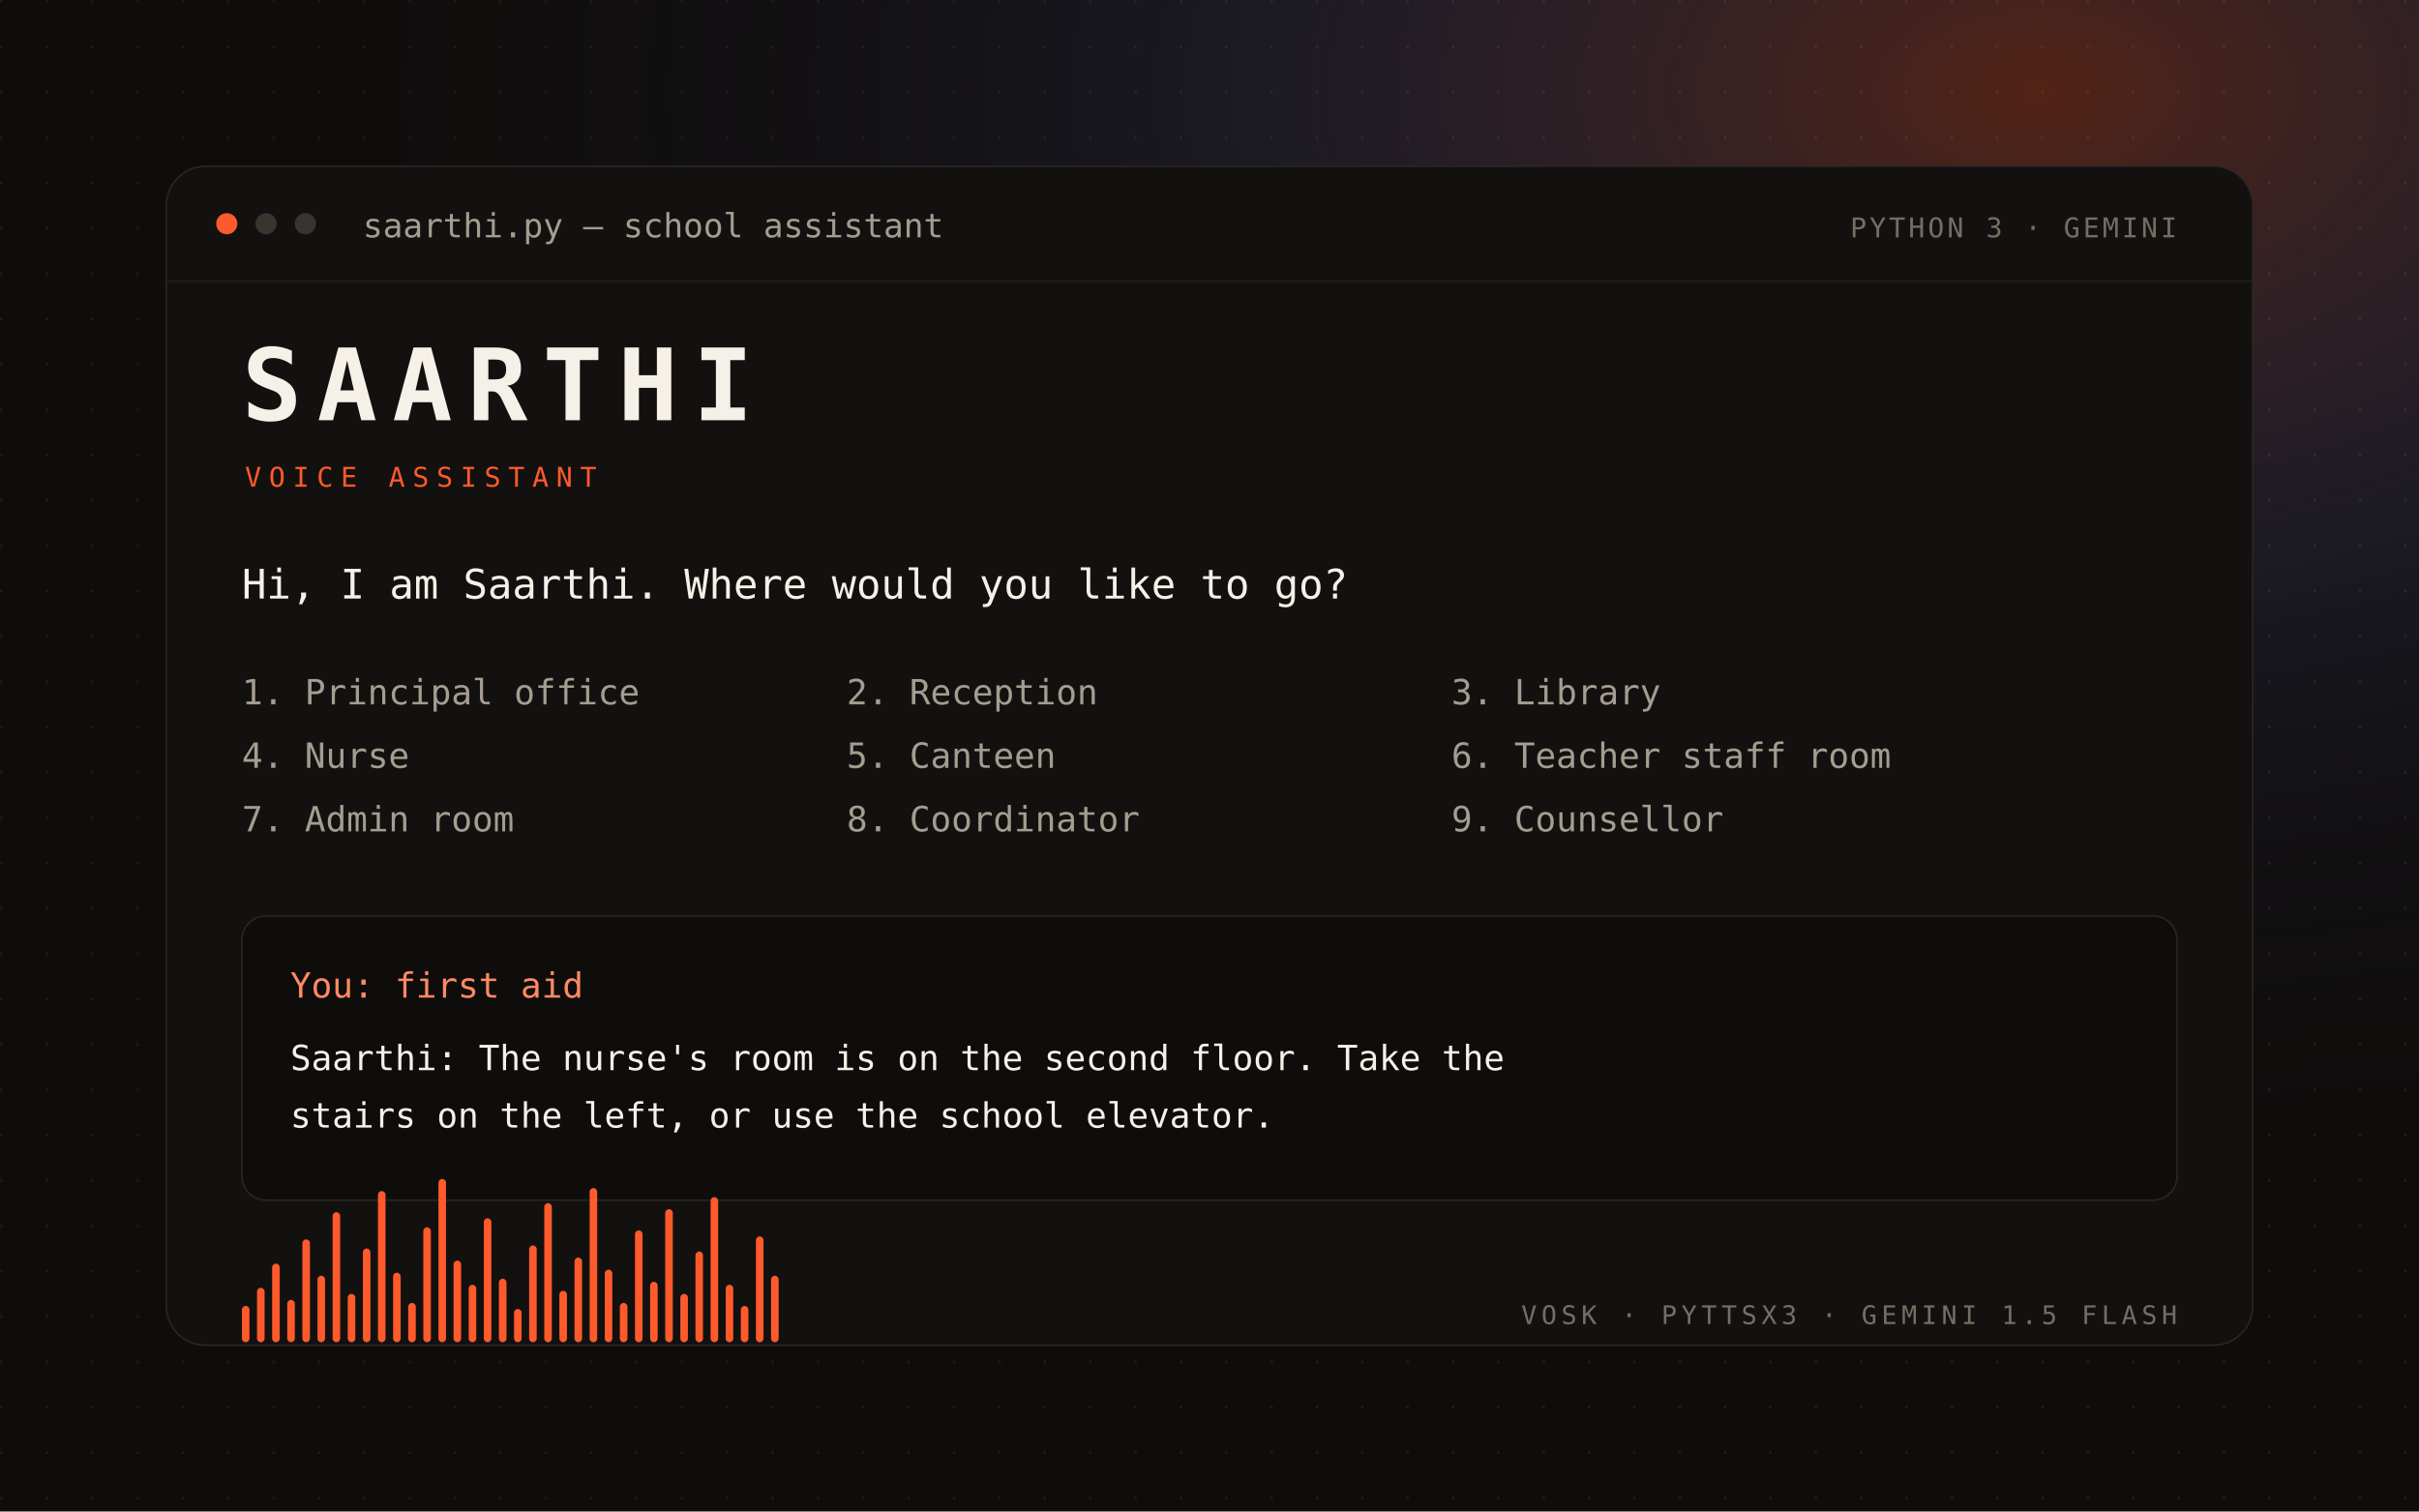
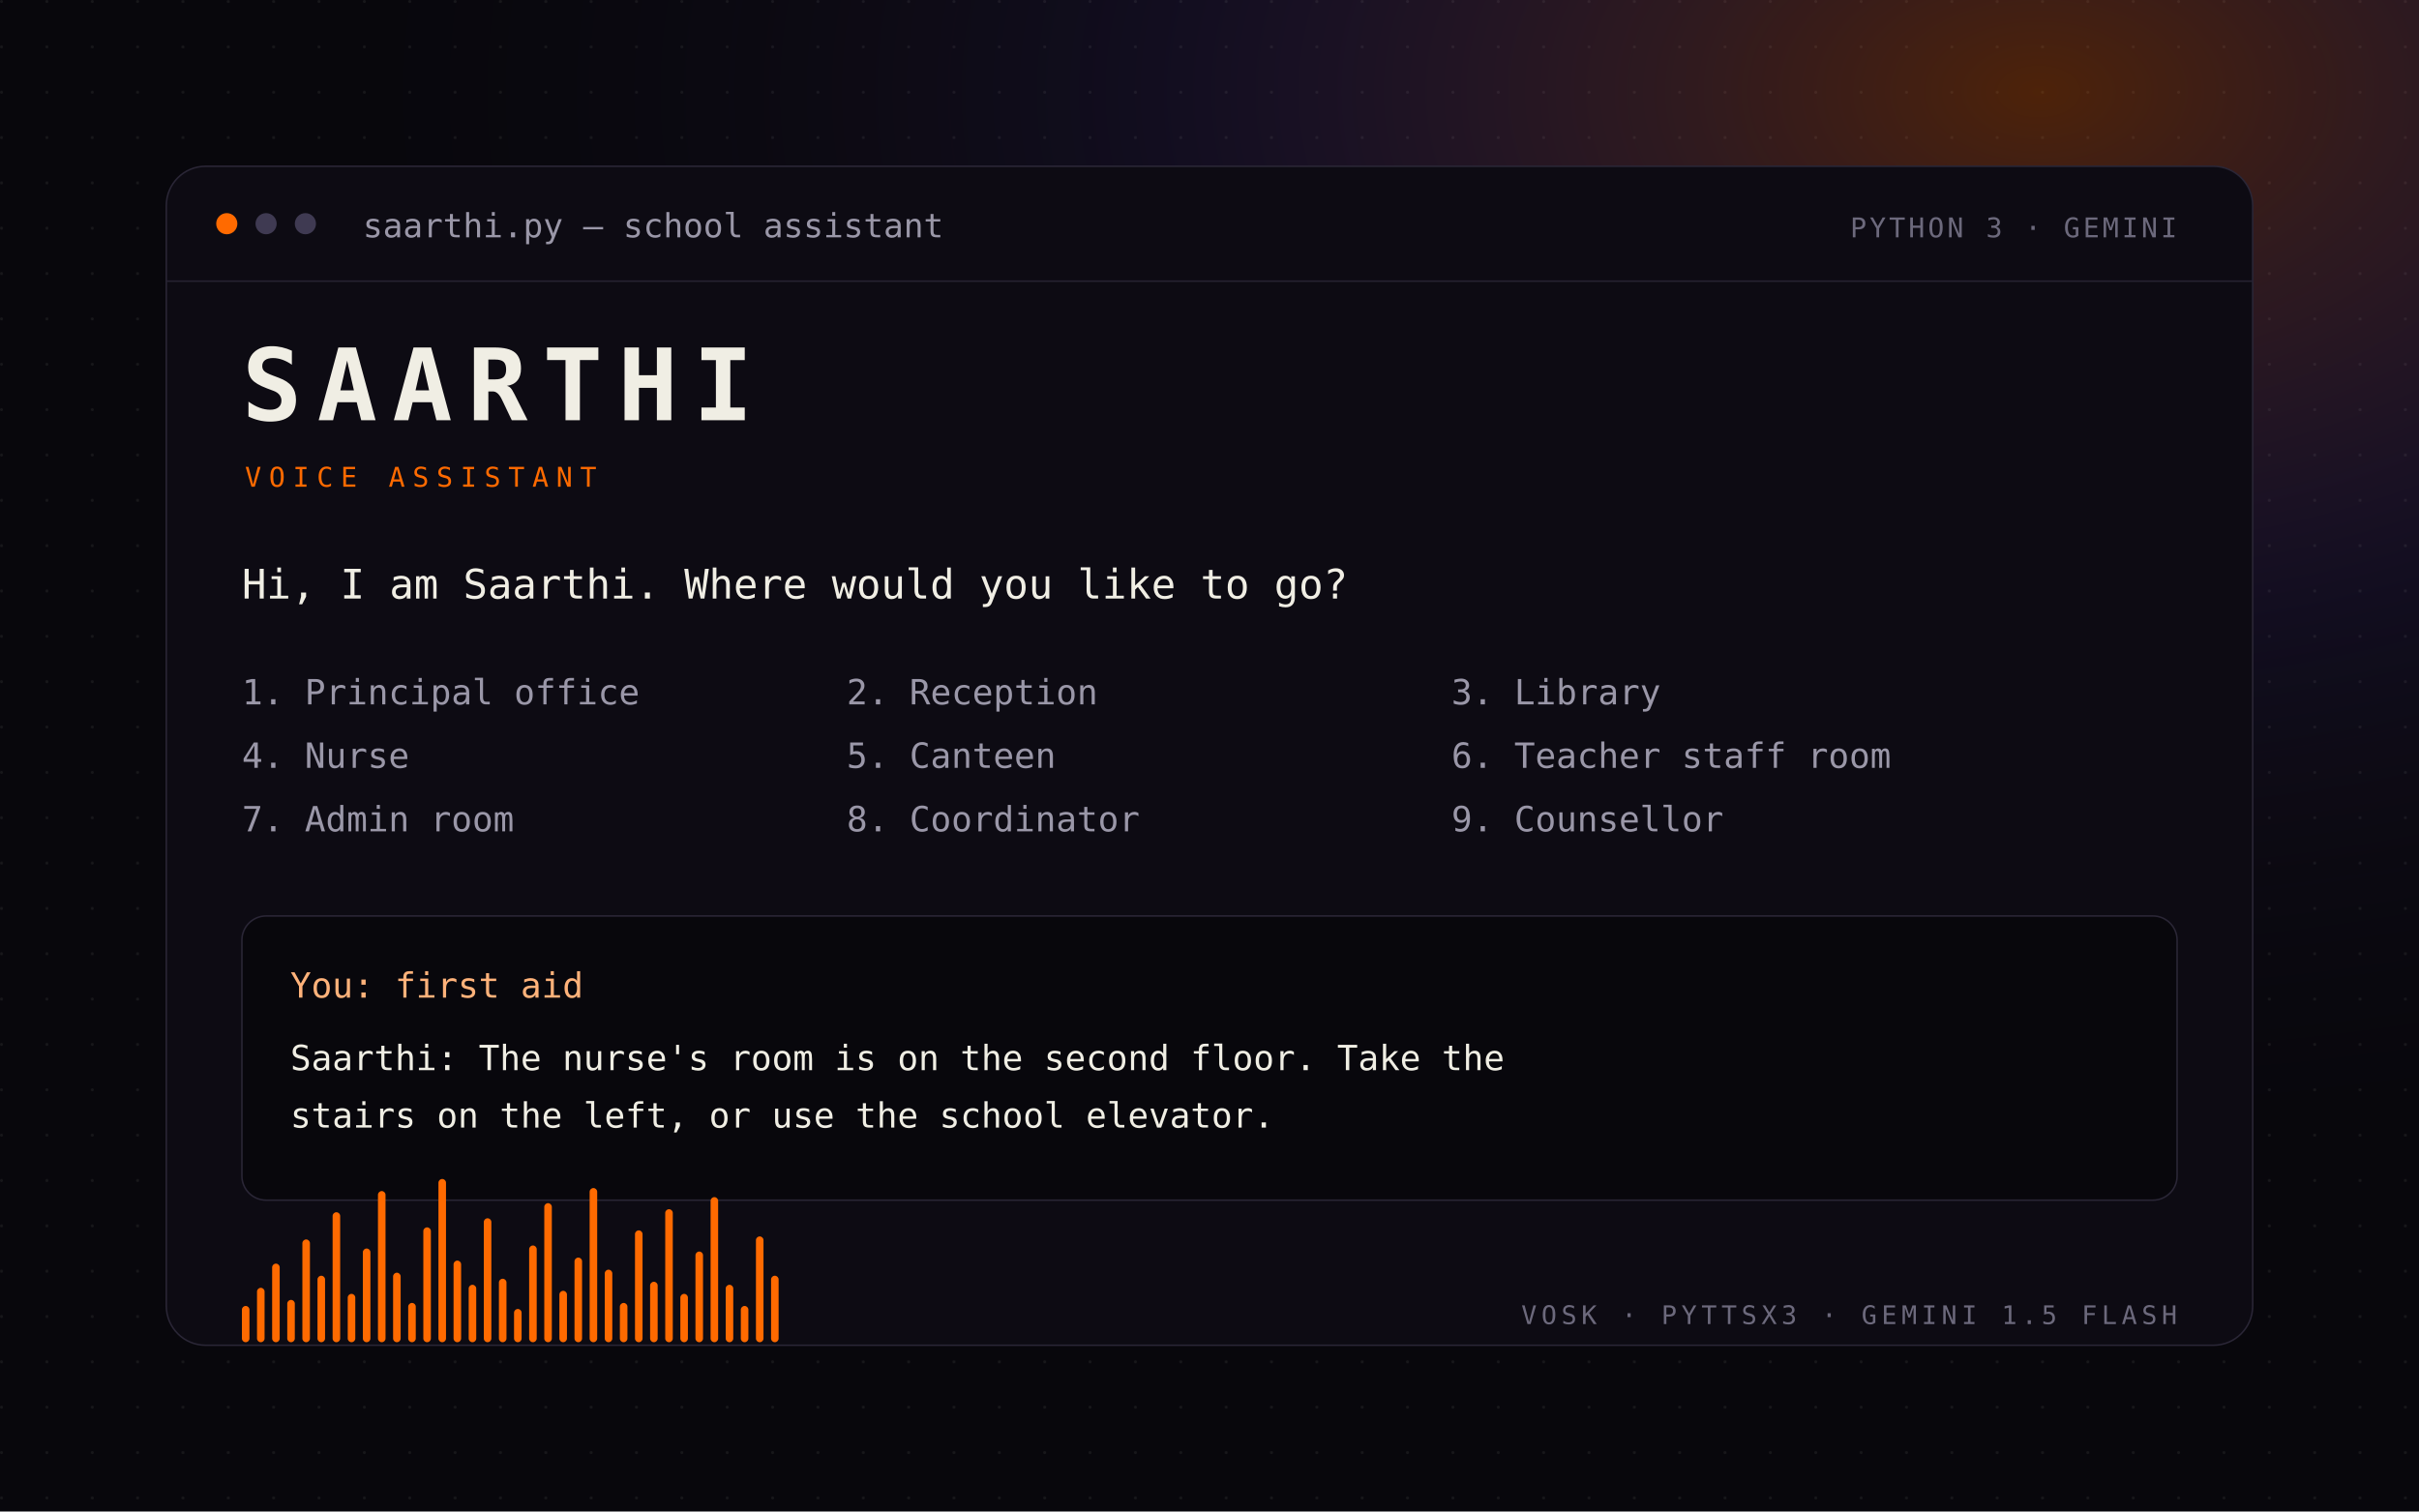
<svg xmlns="http://www.w3.org/2000/svg" viewBox="0 0 1600 1000" width="1600" height="1000" role="img" aria-label="Saarthi terminal: greeting, campus location list and a spoken route">
  <defs>
    <radialGradient id="glow" cx="84%" cy="6%" r="72%">
-       <stop offset="0" stop-color="#ff5a2b" stop-opacity="0.28" />
-       <stop offset="0.5" stop-color="#8491ff" stop-opacity="0.08" />
-       <stop offset="1" stop-color="#0f0d0c" stop-opacity="0" />
+       <stop offset="0" stop-color="#ff6a00" stop-opacity="0.28" />
+       <stop offset="0.5" stop-color="#8b5cff" stop-opacity="0.08" />
+       <stop offset="1" stop-color="#08070c" stop-opacity="0" />
    </radialGradient>
    <pattern id="dots" width="30" height="30" patternUnits="userSpaceOnUse">
-       <circle cx="1" cy="1" r="1" fill="#f5f1e8" opacity="0.07" />
+       <circle cx="1" cy="1" r="1" fill="#f0eee4" opacity="0.07" />
    </pattern>
  </defs>
-   <rect width="1600" height="1000" fill="#0f0d0c" />
+   <rect width="1600" height="1000" fill="#08070c" />
  <rect width="1600" height="1000" fill="url(#dots)" />
  <rect width="1600" height="1000" fill="url(#glow)" />
  <g font-family="ui-monospace, 'SFMono-Regular', Menlo, Consolas, monospace">
-     <rect x="110" y="110" width="1380" height="780" rx="26" fill="#131110" stroke="#2b2622" />
-     <line x1="110" y1="186" x2="1490" y2="186" stroke="#241f1c" />
-     <circle cx="150" cy="148" r="7" fill="#ff5a2b" />
-     <circle cx="176" cy="148" r="7" fill="#3a342e" />
-     <circle cx="202" cy="148" r="7" fill="#3a342e" />
-     <text x="240" y="157" font-size="22" fill="#a49d90">saarthi.py — school assistant</text>
-     <text x="1440" y="157" font-size="18" fill="#756e63" text-anchor="end" letter-spacing="2">PYTHON 3 · GEMINI</text>
-     <text x="160" y="278" font-size="66" font-weight="700" fill="#f5f1e8" letter-spacing="10">SAARTHI</text>
-     <text x="162" y="322" font-size="18" fill="#ff5a2b" letter-spacing="5">VOICE ASSISTANT</text>
-     <text x="160" y="396" font-size="27" fill="#f5f1e8">Hi, I am Saarthi. Where would you like to go?</text>
-     <g fill="#a49d90" font-size="23">
+     <rect x="110" y="110" width="1380" height="780" rx="26" fill="#0d0b13" stroke="#2a2636" />
+     <line x1="110" y1="186" x2="1490" y2="186" stroke="#262232" />
+     <circle cx="150" cy="148" r="7" fill="#ff6a00" />
+     <circle cx="176" cy="148" r="7" fill="#3f3a52" />
+     <circle cx="202" cy="148" r="7" fill="#3f3a52" />
+     <text x="240" y="157" font-size="22" fill="#9a97a8">saarthi.py — school assistant</text>
+     <text x="1440" y="157" font-size="18" fill="#6c697c" text-anchor="end" letter-spacing="2">PYTHON 3 · GEMINI</text>
+     <text x="160" y="278" font-size="66" font-weight="700" fill="#f0eee4" letter-spacing="10">SAARTHI</text>
+     <text x="162" y="322" font-size="18" fill="#ff6a00" letter-spacing="5">VOICE ASSISTANT</text>
+     <text x="160" y="396" font-size="27" fill="#f0eee4">Hi, I am Saarthi. Where would you like to go?</text>
+     <g fill="#9a97a8" font-size="23">
      <text x="160" y="466">1. Principal office</text>
      <text x="560" y="466">2. Reception</text>
      <text x="960" y="466">3. Library</text>
      <text x="160" y="508">4. Nurse</text>
      <text x="560" y="508">5. Canteen</text>
      <text x="960" y="508">6. Teacher staff room</text>
      <text x="160" y="550">7. Admin room</text>
      <text x="560" y="550">8. Coordinator</text>
      <text x="960" y="550">9. Counsellor</text>
    </g>
-     <rect x="160" y="606" width="1280" height="188" rx="16" fill="#0f0d0c" stroke="#2b2622" />
-     <text x="192" y="660" font-size="23" fill="#ff8a63">You: first aid</text>
-     <text x="192" y="708" font-size="23" fill="#f5f1e8">Saarthi: The nurse's room is on the second floor. Take the</text>
-     <text x="192" y="746" font-size="23" fill="#f5f1e8">stairs on the left, or use the school elevator.</text>
-     <g fill="#ff5a2b">
+     <rect x="160" y="606" width="1280" height="188" rx="16" fill="#08070c" stroke="#2a2636" />
+     <text x="192" y="660" font-size="23" fill="#ffb27a">You: first aid</text>
+     <text x="192" y="708" font-size="23" fill="#f0eee4">Saarthi: The nurse's room is on the second floor. Take the</text>
+     <text x="192" y="746" font-size="23" fill="#f0eee4">stairs on the left, or use the school elevator.</text>
+     <g fill="#ff6a00">
      <rect x="160" y="864" width="5" height="24" rx="2.5" />
      <rect x="170" y="852" width="5" height="36" rx="2.5" />
      <rect x="180" y="836" width="5" height="52" rx="2.5" />
      <rect x="190" y="860" width="5" height="28" rx="2.5" />
      <rect x="200" y="820" width="5" height="68" rx="2.5" />
      <rect x="210" y="844" width="5" height="44" rx="2.5" />
      <rect x="220" y="802" width="5" height="86" rx="2.5" />
      <rect x="230" y="856" width="5" height="32" rx="2.5" />
      <rect x="240" y="826" width="5" height="62" rx="2.5" />
      <rect x="250" y="788" width="5" height="100" rx="2.5" />
      <rect x="260" y="842" width="5" height="46" rx="2.5" />
      <rect x="270" y="862" width="5" height="26" rx="2.5" />
      <rect x="280" y="812" width="5" height="76" rx="2.5" />
      <rect x="290" y="780" width="5" height="108" rx="2.5" />
      <rect x="300" y="834" width="5" height="54" rx="2.5" />
      <rect x="310" y="850" width="5" height="38" rx="2.5" />
      <rect x="320" y="806" width="5" height="82" rx="2.5" />
      <rect x="330" y="846" width="5" height="42" rx="2.5" />
      <rect x="340" y="866" width="5" height="22" rx="2.5" />
      <rect x="350" y="824" width="5" height="64" rx="2.5" />
      <rect x="360" y="796" width="5" height="92" rx="2.5" />
      <rect x="370" y="854" width="5" height="34" rx="2.5" />
      <rect x="380" y="832" width="5" height="56" rx="2.5" />
      <rect x="390" y="786" width="5" height="102" rx="2.5" />
      <rect x="400" y="840" width="5" height="48" rx="2.5" />
      <rect x="410" y="862" width="5" height="26" rx="2.5" />
      <rect x="420" y="814" width="5" height="74" rx="2.5" />
      <rect x="430" y="848" width="5" height="40" rx="2.5" />
      <rect x="440" y="800" width="5" height="88" rx="2.5" />
      <rect x="450" y="856" width="5" height="32" rx="2.5" />
      <rect x="460" y="828" width="5" height="60" rx="2.5" />
      <rect x="470" y="792" width="5" height="96" rx="2.5" />
      <rect x="480" y="850" width="5" height="38" rx="2.5" />
      <rect x="490" y="864" width="5" height="24" rx="2.5" />
      <rect x="500" y="818" width="5" height="70" rx="2.5" />
      <rect x="510" y="844" width="5" height="44" rx="2.5" />
    </g>
-     <text x="1440" y="876" font-size="17" fill="#756e63" text-anchor="end" letter-spacing="3">VOSK · PYTTSX3 · GEMINI 1.5 FLASH</text>
+     <text x="1440" y="876" font-size="17" fill="#6c697c" text-anchor="end" letter-spacing="3">VOSK · PYTTSX3 · GEMINI 1.5 FLASH</text>
  </g>
</svg>
